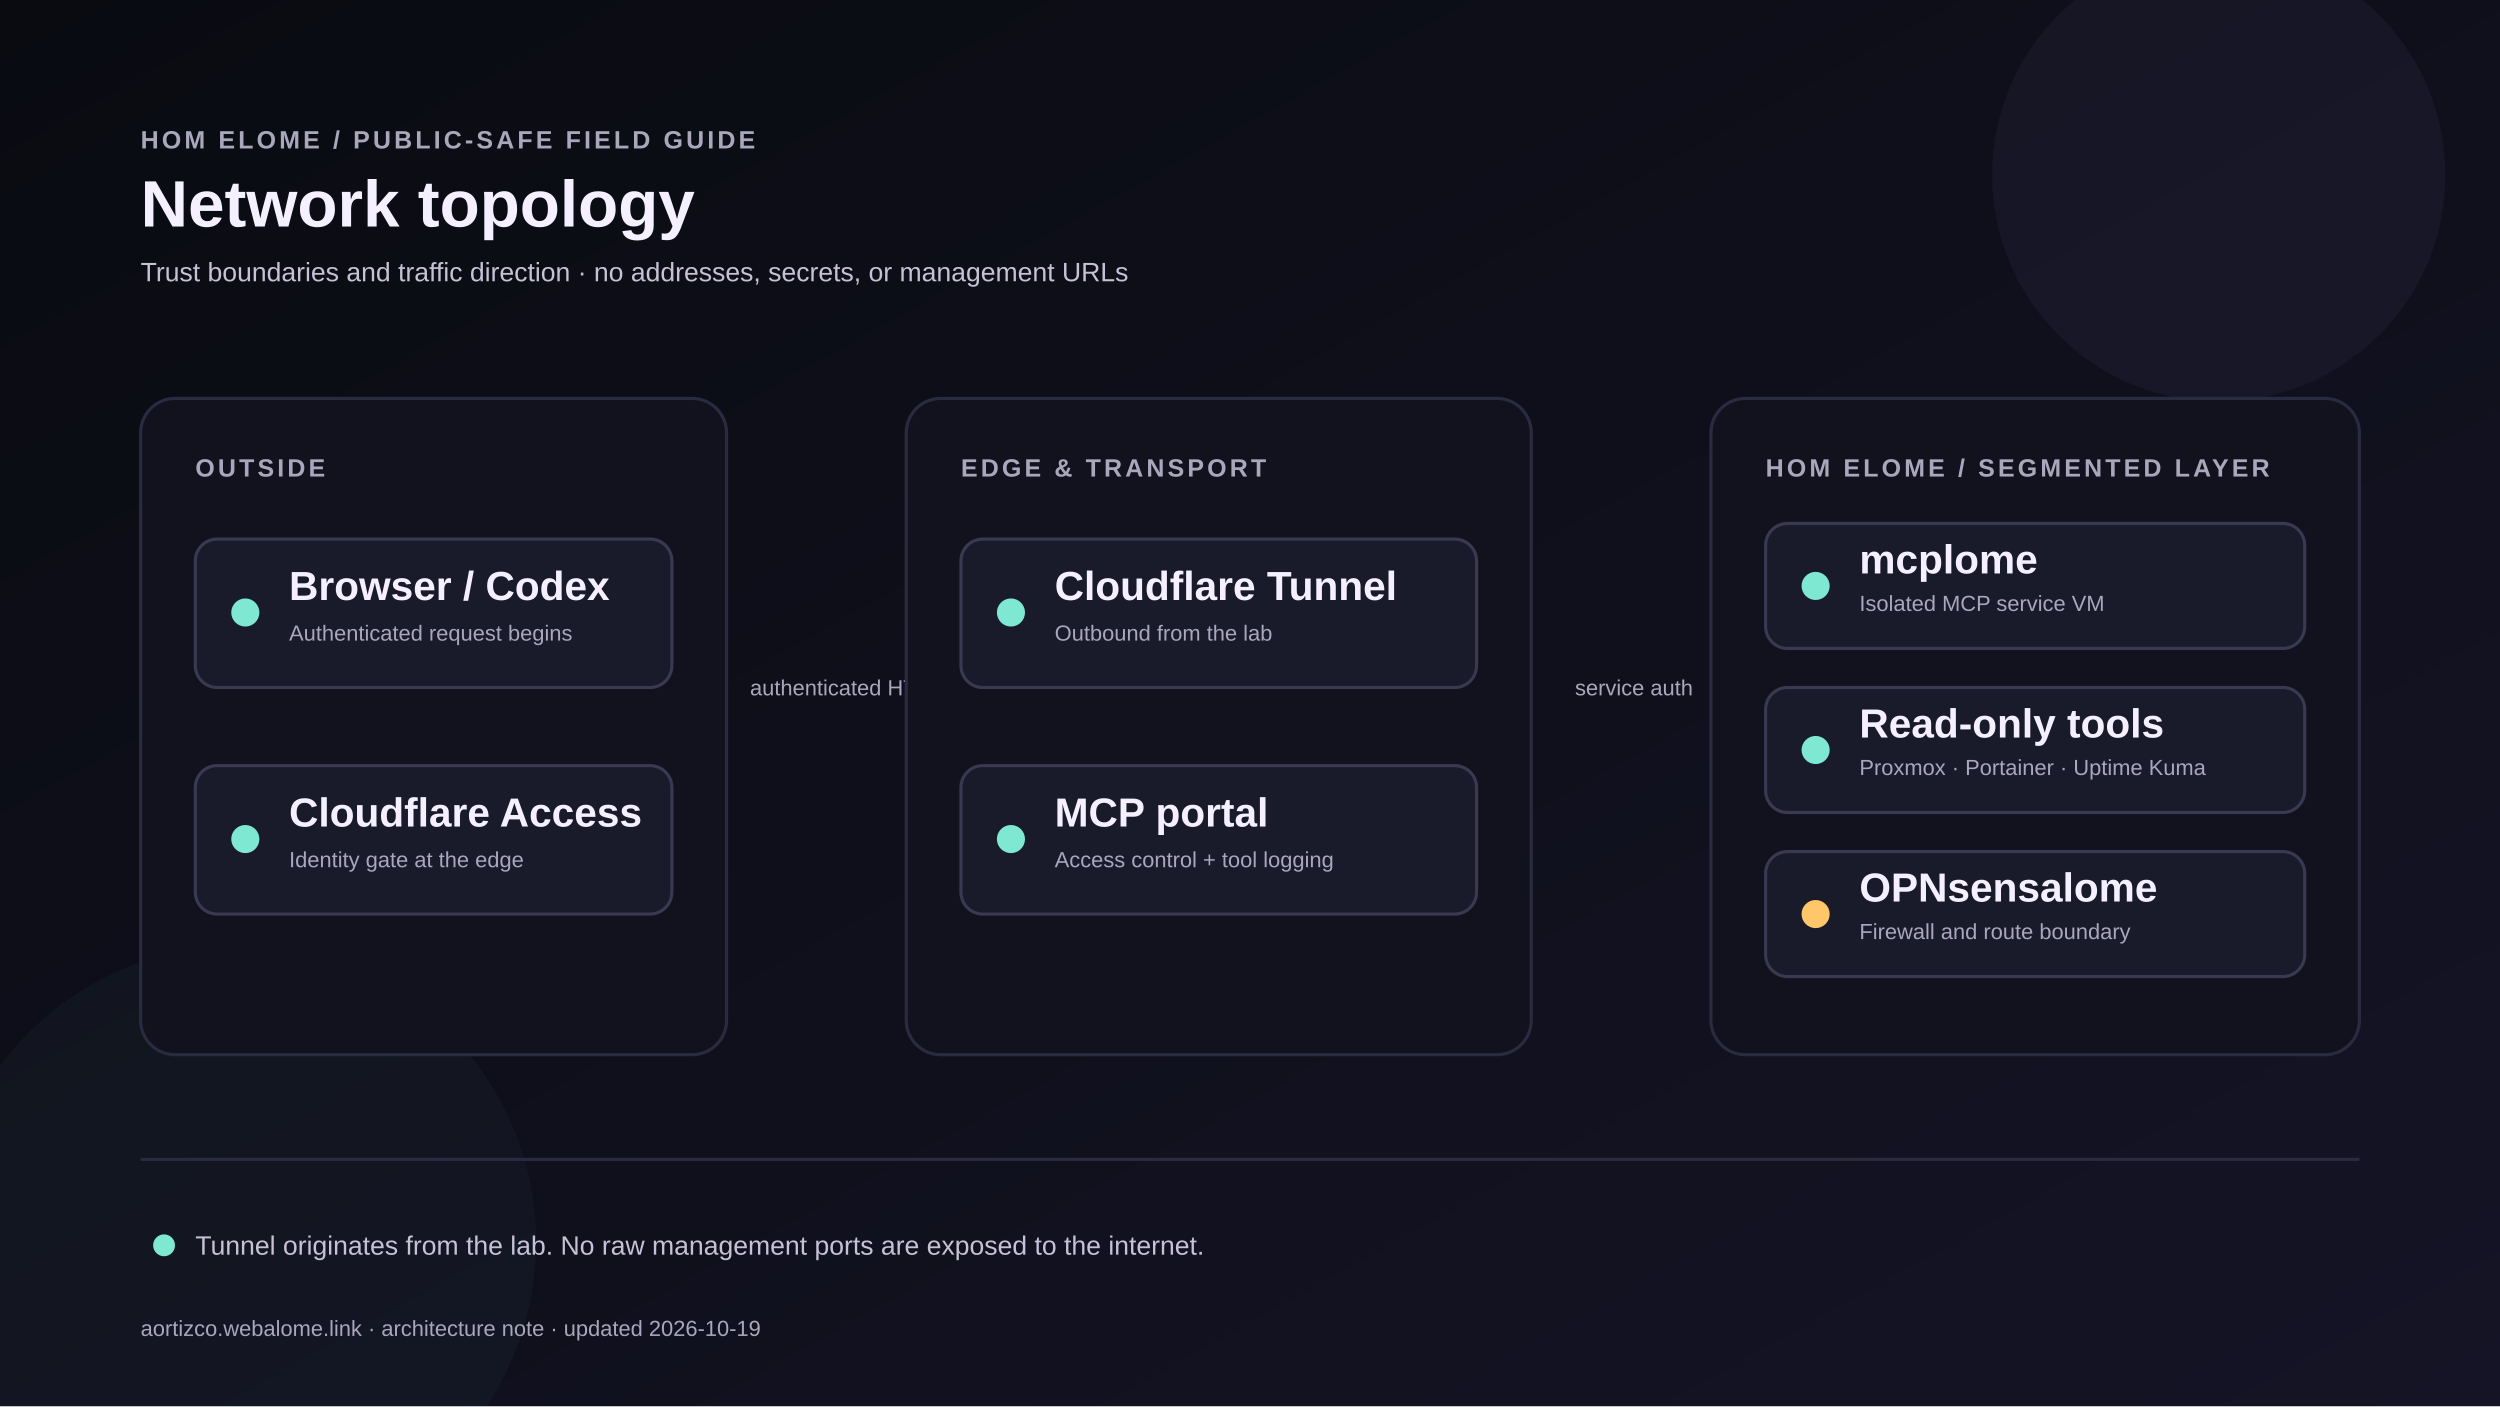
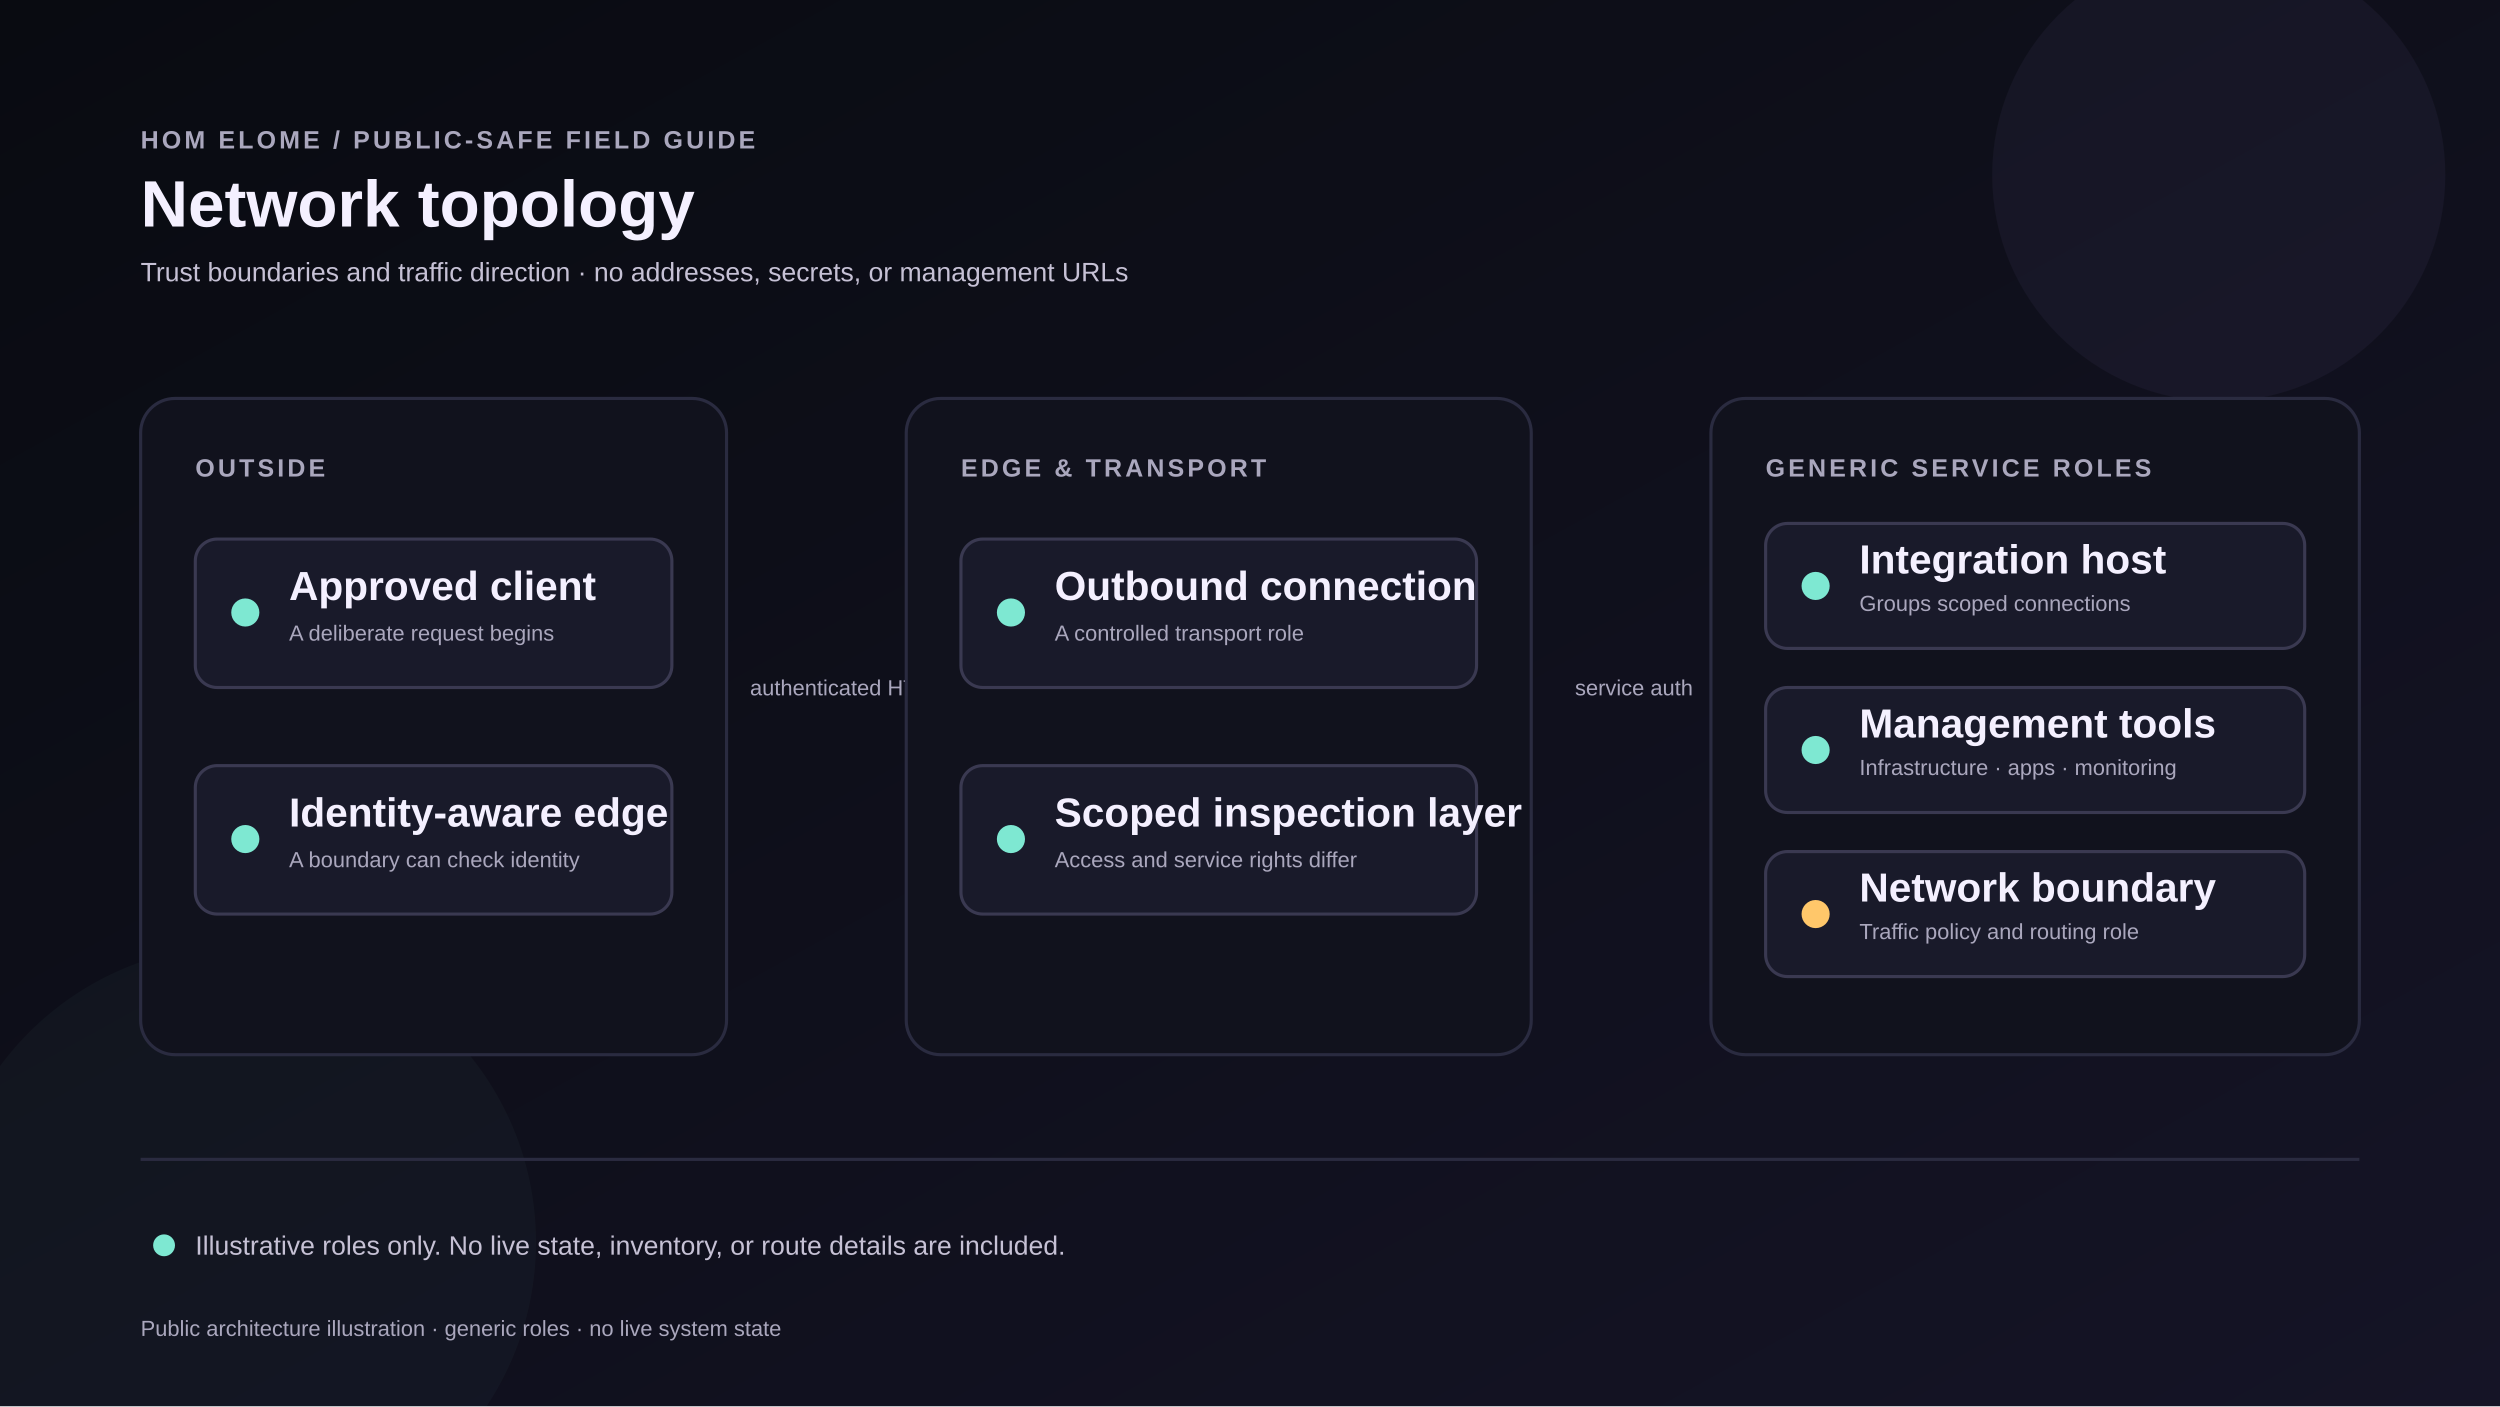
<svg xmlns="http://www.w3.org/2000/svg" viewBox="0 0 1600 900" role="img" aria-labelledby="title desc">
  <defs>
    <linearGradient id="bg" x1="0" y1="0" x2="1" y2="1">
      <stop stop-color="#090b11" />
      <stop offset="1" stop-color="#151426" />
    </linearGradient>
    <linearGradient id="edge" x1="0" x2="1">
      <stop stop-color="#b9a3ff" />
      <stop offset="1" stop-color="#7ee8d2" />
    </linearGradient>
    <filter id="glow">
      <feGaussianBlur stdDeviation="8" result="b" />
      <feMerge>
        <feMergeNode in="b" />
        <feMergeNode in="SourceGraphic" />
      </feMerge>
    </filter>
    <style>
      .k{font:600 16px Arial,sans-serif;letter-spacing:2px;fill:#aaa7bd}.t{font:700 26px Arial,sans-serif;fill:#f4f0ff}.s{font:400 17px Arial,sans-serif;fill:#c6c1d5}.small{font:400 14px Arial,sans-serif;fill:#aaa7bd}.zone{fill:#11121d;stroke:#2a2b40;stroke-width:2}.node{fill:#191a2a;stroke:#3a3951;stroke-width:2}.line{fill:none;stroke:url(#edge);stroke-width:5;stroke-linecap:round}.dot{fill:#7ee8d2}.warn{fill:#ffc76a}
    </style>
  </defs>
  <rect width="1600" height="900" fill="url(#bg)" />
  <circle cx="1420" cy="112" r="145" fill="#b9a3ff" opacity=".05" />
  <circle cx="153" cy="795" r="190" fill="#7ee8d2" opacity=".035" />
  <text x="90" y="95" class="k">HOM ELOME / PUBLIC-SAFE FIELD GUIDE</text>
  <text x="90" y="145" class="t" style="font-size:42px">Network topology</text>
  <text x="90" y="180" class="s">Trust boundaries and traffic direction · no addresses, secrets, or management URLs</text>
  <rect x="90" y="255" width="375" height="420" rx="22" class="zone" />
  <text x="125" y="305" class="k">OUTSIDE</text>
  <rect x="125" y="345" width="305" height="95" rx="14" class="node" />
  <circle cx="157" cy="392" r="9" class="dot" />
-   <text x="185" y="384" class="t">Browser / Codex</text>
-   <text x="185" y="410" class="small">Authenticated request begins</text>
+   <text x="185" y="384" class="t">Approved client</text>
+   <text x="185" y="410" class="small">A deliberate request begins</text>
  <rect x="125" y="490" width="305" height="95" rx="14" class="node" />
  <circle cx="157" cy="537" r="9" class="dot" />
-   <text x="185" y="529" class="t">Cloudflare Access</text>
-   <text x="185" y="555" class="small">Identity gate at the edge</text>
+   <text x="185" y="529" class="t">Identity-aware edge</text>
+   <text x="185" y="555" class="small">A boundary can check identity</text>
  <path d="M465 465H580" class="line" filter="url(#glow)" />
  <text x="480" y="445" class="small">authenticated HTTPS</text>
  <rect x="580" y="255" width="400" height="420" rx="22" class="zone" />
  <text x="615" y="305" class="k">EDGE &amp; TRANSPORT</text>
  <rect x="615" y="345" width="330" height="95" rx="14" class="node" />
  <circle cx="647" cy="392" r="9" class="dot" />
-   <text x="675" y="384" class="t">Cloudflare Tunnel</text>
-   <text x="675" y="410" class="small">Outbound from the lab</text>
+   <text x="675" y="384" class="t">Outbound connection</text>
+   <text x="675" y="410" class="small">A controlled transport role</text>
  <rect x="615" y="490" width="330" height="95" rx="14" class="node" />
  <circle cx="647" cy="537" r="9" class="dot" />
-   <text x="675" y="529" class="t">MCP portal</text>
-   <text x="675" y="555" class="small">Access control + tool logging</text>
+   <text x="675" y="529" class="t">Scoped inspection layer</text>
+   <text x="675" y="555" class="small">Access and service rights differ</text>
  <path d="M980 465H1095" class="line" filter="url(#glow)" />
  <text x="1008" y="445" class="small">service auth</text>
  <rect x="1095" y="255" width="415" height="420" rx="22" class="zone" />
-   <text x="1130" y="305" class="k">HOM ELOME / SEGMENTED LAYER</text>
+   <text x="1130" y="305" class="k">GENERIC SERVICE ROLES</text>
  <rect x="1130" y="335" width="345" height="80" rx="14" class="node" />
  <circle cx="1162" cy="375" r="9" class="dot" />
-   <text x="1190" y="367" class="t">mcplome</text>
-   <text x="1190" y="391" class="small">Isolated MCP service VM</text>
+   <text x="1190" y="367" class="t">Integration host</text>
+   <text x="1190" y="391" class="small">Groups scoped connections</text>
  <rect x="1130" y="440" width="345" height="80" rx="14" class="node" />
  <circle cx="1162" cy="480" r="9" class="dot" />
-   <text x="1190" y="472" class="t">Read-only tools</text>
-   <text x="1190" y="496" class="small">Proxmox · Portainer · Uptime Kuma</text>
+   <text x="1190" y="472" class="t">Management tools</text>
+   <text x="1190" y="496" class="small">Infrastructure · apps · monitoring</text>
  <rect x="1130" y="545" width="345" height="80" rx="14" class="node" />
  <circle cx="1162" cy="585" r="9" class="warn" />
-   <text x="1190" y="577" class="t">OPNsensalome</text>
-   <text x="1190" y="601" class="small">Firewall and route boundary</text>
+   <text x="1190" y="577" class="t">Network boundary</text>
+   <text x="1190" y="601" class="small">Traffic policy and routing role</text>
  <line x1="90" y1="742" x2="1510" y2="742" stroke="#2a2b40" stroke-width="2" />
  <circle cx="105" cy="797" r="7" class="dot" />
-   <text x="125" y="803" class="s">Tunnel originates from the lab. No raw management ports are exposed to the internet.</text>
-   <text x="90" y="855" class="small">aortizco.webalome.link · architecture note · updated 2026-10-19</text>
+   <text x="125" y="803" class="s">Illustrative roles only. No live state, inventory, or route details are included.</text>
+   <text x="90" y="855" class="small">Public architecture illustration · generic roles · no live system state</text>
</svg>
